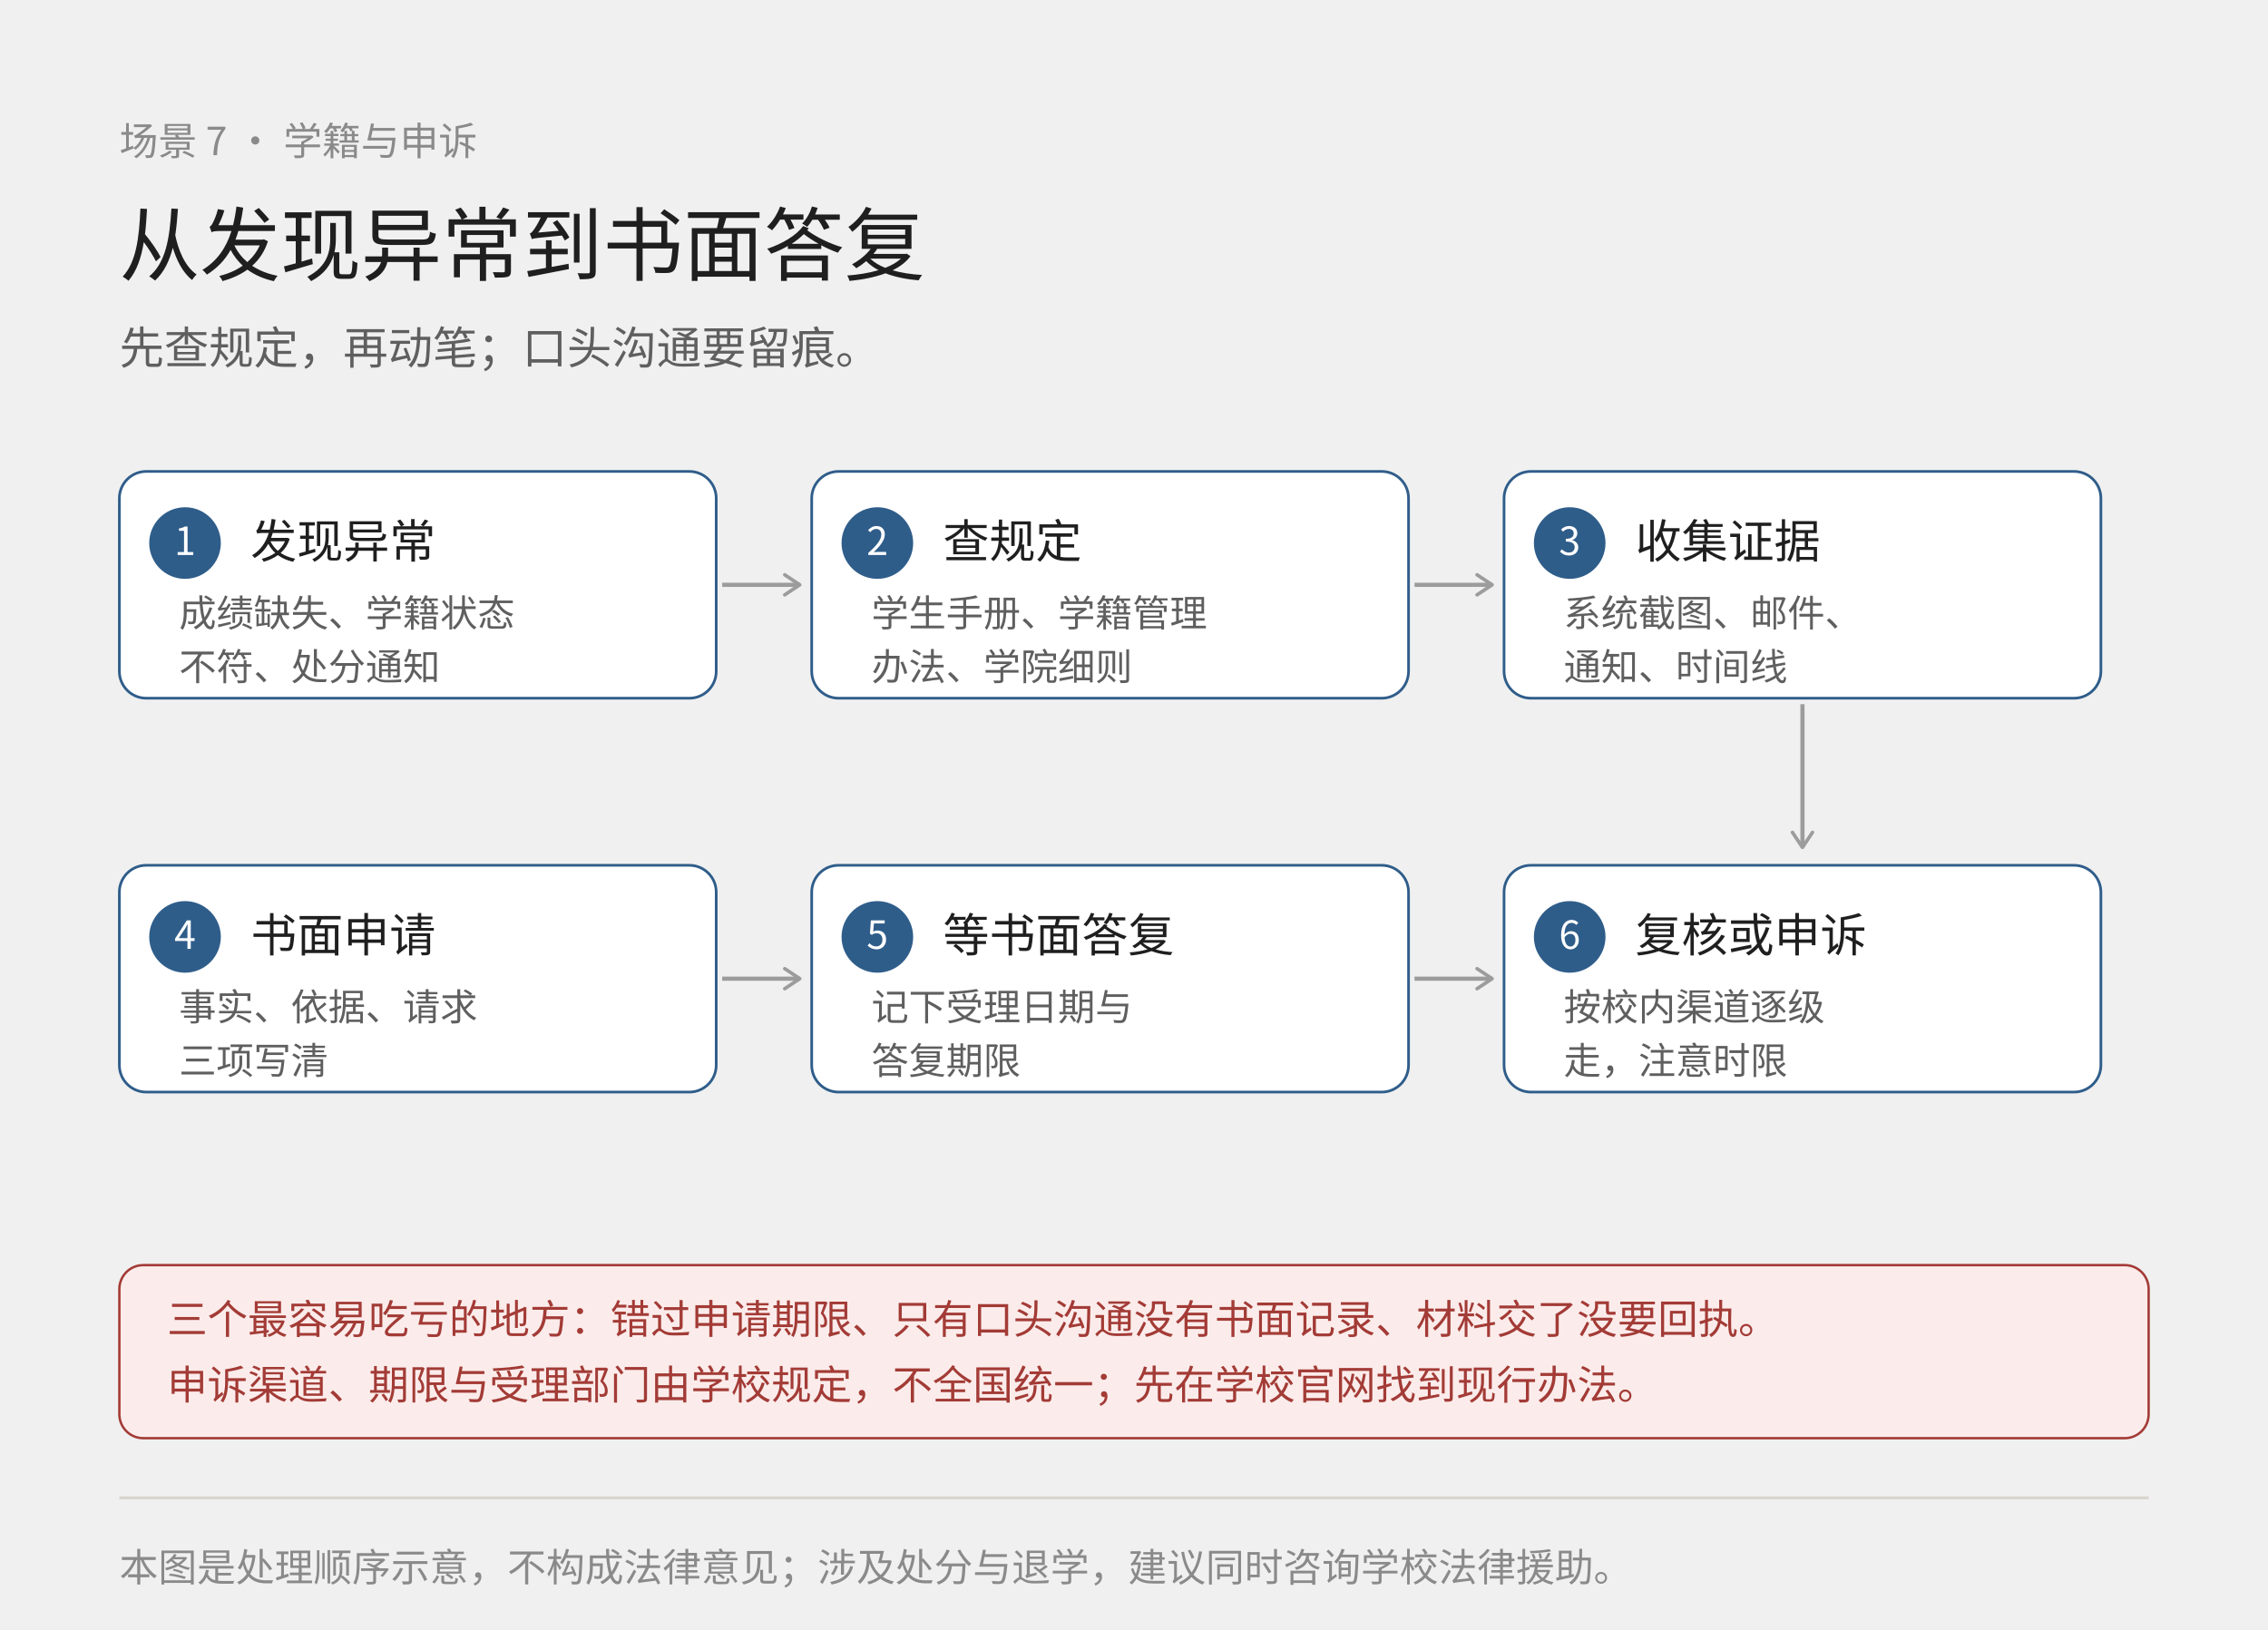
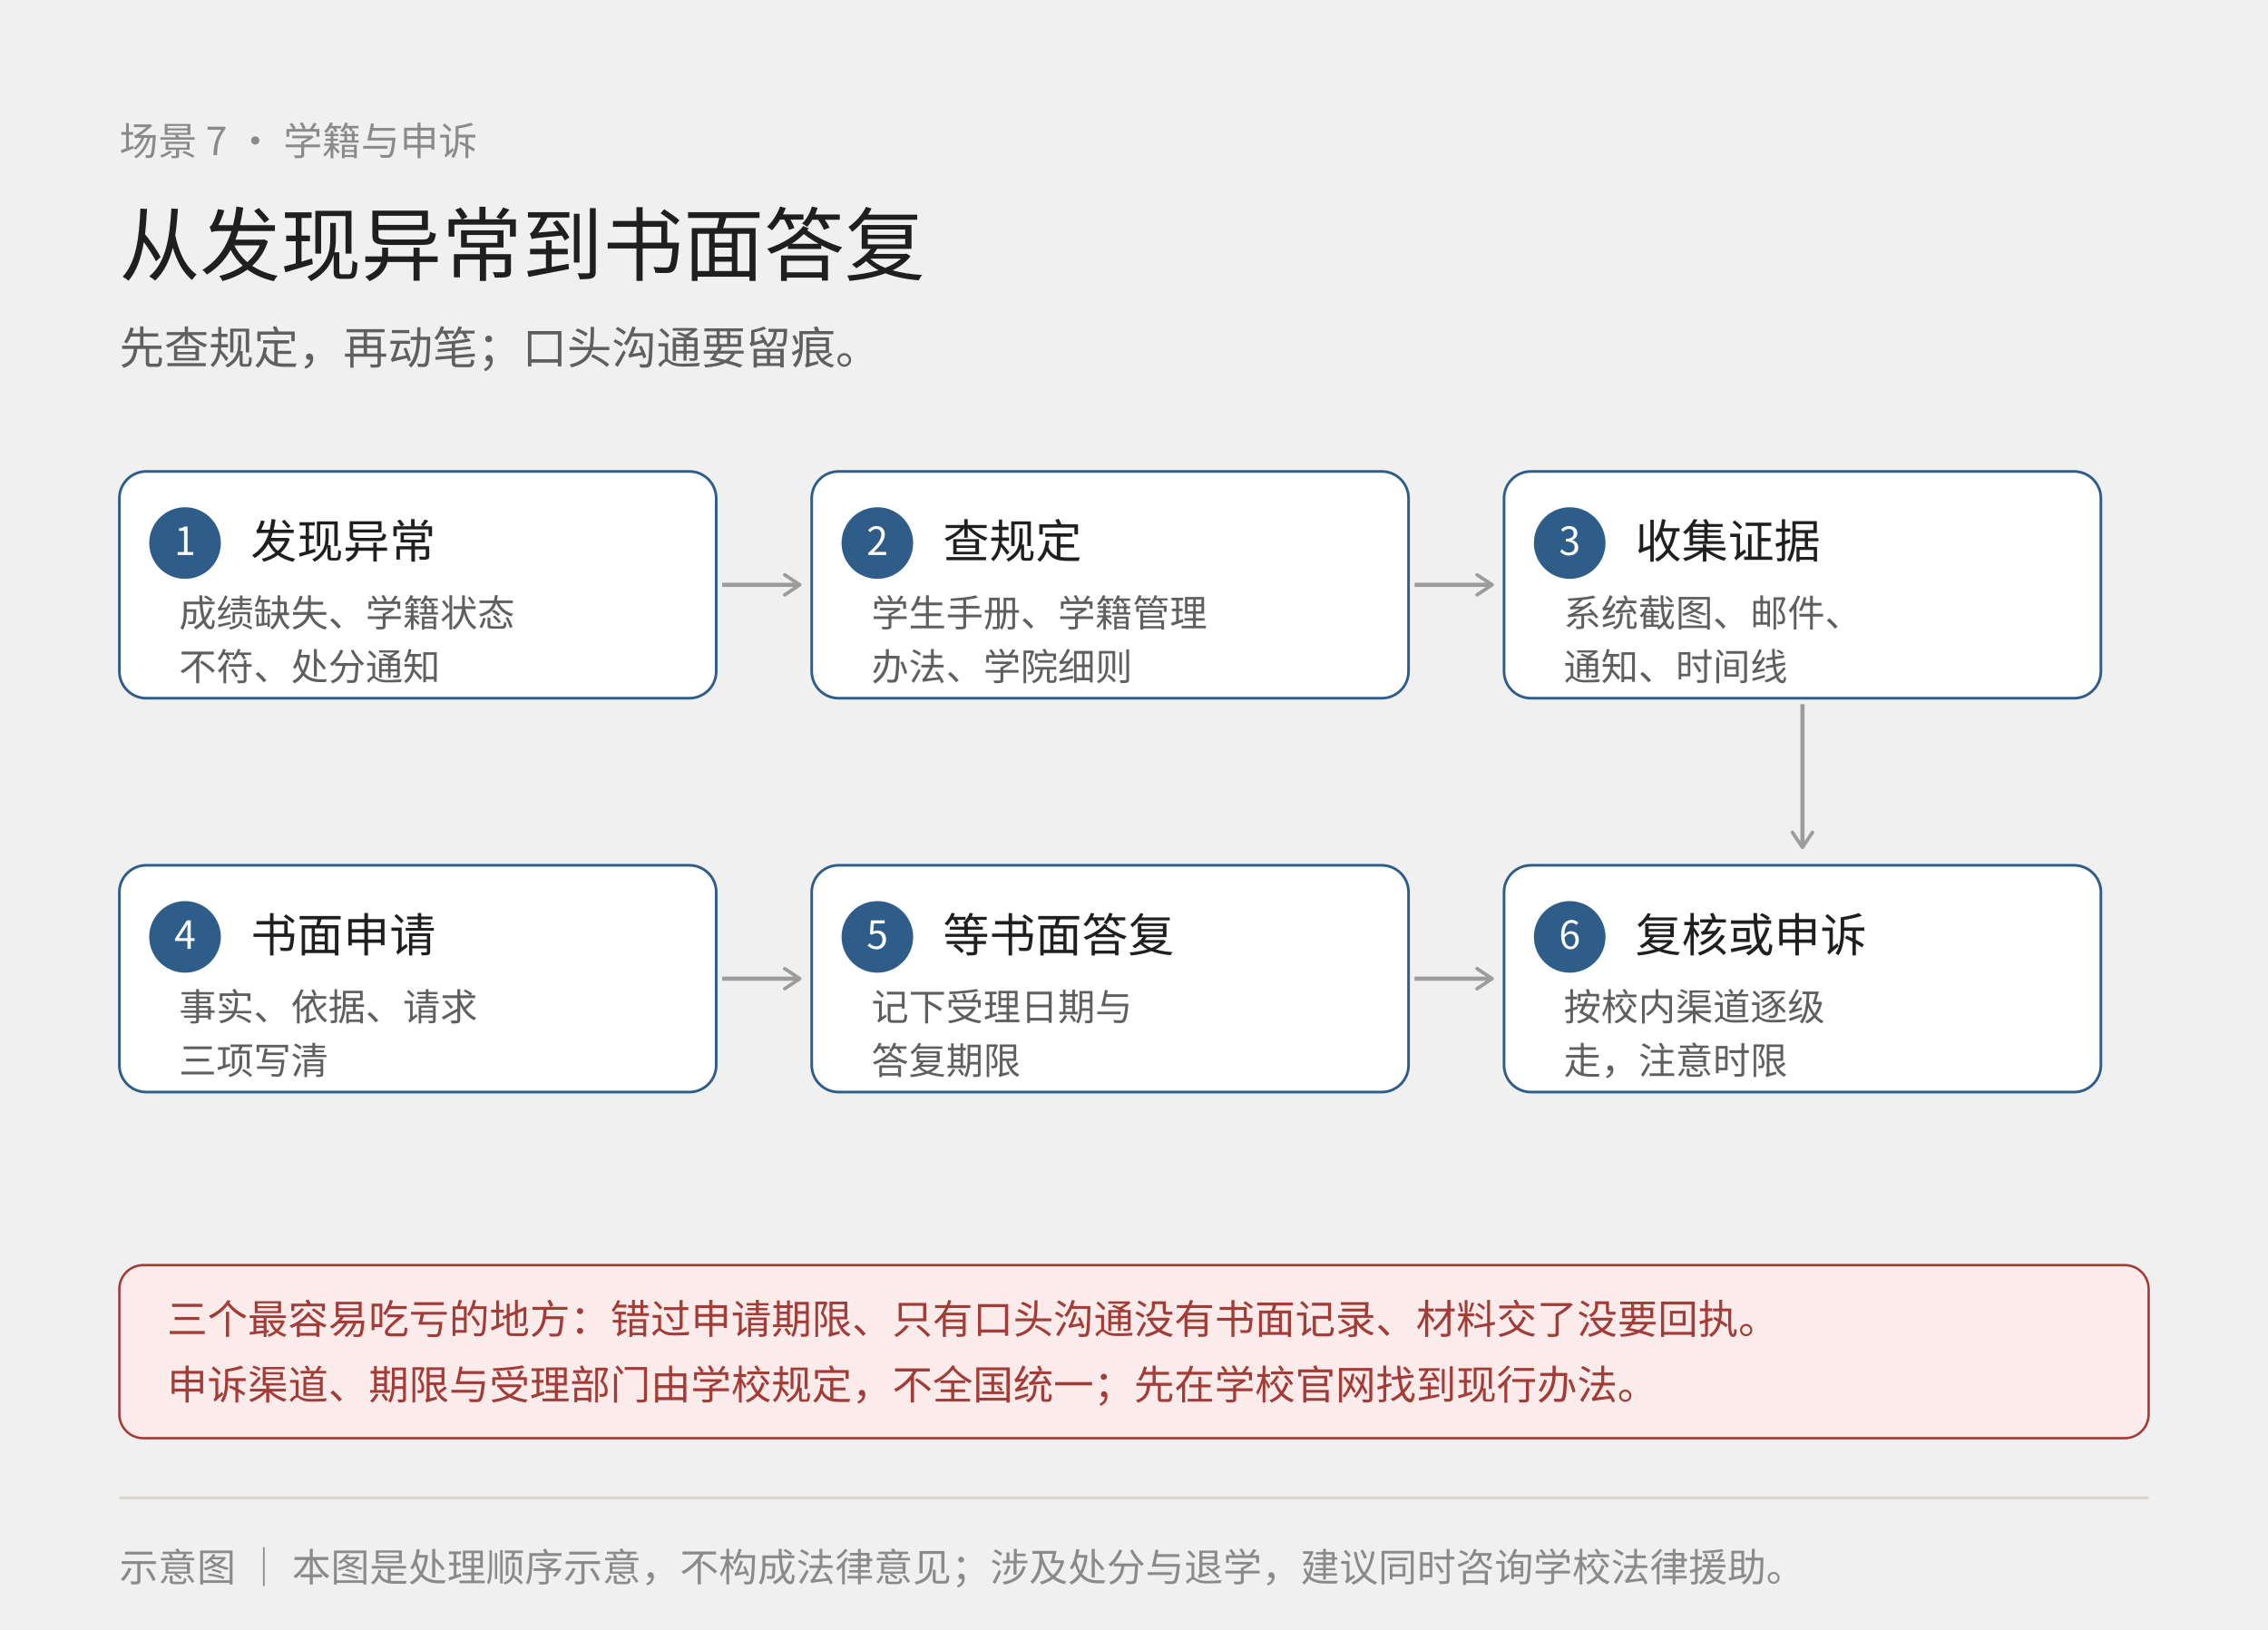
<svg xmlns="http://www.w3.org/2000/svg" viewBox="0 0 760 546" width="760" height="546" font-family="PingFang SC, Noto Sans CJK SC, Source Han Sans SC, Microsoft YaHei, sans-serif">
  <defs>
    <marker id="a" viewBox="0 0 10 10" refX="8" refY="5" markerWidth="6" markerHeight="6" orient="auto-start-reverse">
      <path d="M2 1L8 5L2 9" fill="none" stroke="#9c9c9c" stroke-width="1.4" stroke-linecap="round" stroke-linejoin="round" />
    </marker>
  </defs>
  <text x="40" y="52" font-size="13" fill="#8a8a8a" font-weight="400" text-anchor="start">场景 7 · 学籍与申诉</text>
  <text x="40" y="92" font-size="27" fill="#1f1f1f" font-weight="500" text-anchor="start">从发现异常到书面答复</text>
  <text x="40" y="122" font-size="15" fill="#5f5f5f" font-weight="400" text-anchor="start">先查规定，再动笔；口头沟通要留痕。</text>
  <rect x="40" y="158" width="200" height="76" rx="9" fill="#ffffff" stroke="#2f5d8a" stroke-width="0.9" />
  <circle cx="62" cy="182" r="12" fill="#2f5d8a" />
  <text x="62" y="186" font-size="13" fill="#ffffff" font-weight="500" text-anchor="middle">1</text>
  <text x="84" y="187" font-size="15.5" fill="#1f1f1f" font-weight="500" text-anchor="start">发现异常</text>
  <text x="60" y="210" font-size="12.5" fill="#5f5f5f" font-weight="400" text-anchor="start">成绩缺失、学籍状态</text>
  <text x="60" y="228" font-size="12.5" fill="#5f5f5f" font-weight="400" text-anchor="start">不符、处分通知</text>
  <path d="M242 196 L268 196" fill="none" stroke="#9c9c9c" stroke-width="1.4" marker-end="url(#a)" />
  <rect x="272" y="158" width="200" height="76" rx="9" fill="#ffffff" stroke="#2f5d8a" stroke-width="0.9" />
  <circle cx="294" cy="182" r="12" fill="#2f5d8a" />
  <text x="294" y="186" font-size="13" fill="#ffffff" font-weight="500" text-anchor="middle">2</text>
  <text x="316" y="187" font-size="15.5" fill="#1f1f1f" font-weight="500" text-anchor="start">查规定</text>
  <text x="292" y="210" font-size="12.5" fill="#5f5f5f" font-weight="400" text-anchor="start">学生手册、学籍管理</text>
  <text x="292" y="228" font-size="12.5" fill="#5f5f5f" font-weight="400" text-anchor="start">办法、学院细则</text>
  <path d="M474 196 L500 196" fill="none" stroke="#9c9c9c" stroke-width="1.4" marker-end="url(#a)" />
  <rect x="504" y="158" width="200" height="76" rx="9" fill="#ffffff" stroke="#2f5d8a" stroke-width="0.9" />
  <circle cx="526" cy="182" r="12" fill="#2f5d8a" />
  <text x="526" y="186" font-size="13" fill="#ffffff" font-weight="500" text-anchor="middle">3</text>
  <text x="548" y="187" font-size="15.5" fill="#1f1f1f" font-weight="500" text-anchor="start">收集证据</text>
  <text x="524" y="210" font-size="12.5" fill="#5f5f5f" font-weight="400" text-anchor="start">系统截图、邮件、</text>
  <text x="524" y="228" font-size="12.5" fill="#5f5f5f" font-weight="400" text-anchor="start">通知、时间线</text>
  <path d="M604 236 L604 284" fill="none" stroke="#9c9c9c" stroke-width="1.4" marker-end="url(#a)" />
  <rect x="40" y="290" width="200" height="76" rx="9" fill="#ffffff" stroke="#2f5d8a" stroke-width="0.9" />
  <circle cx="62" cy="314" r="12" fill="#2f5d8a" />
  <text x="62" y="318" font-size="13" fill="#ffffff" font-weight="500" text-anchor="middle">4</text>
  <text x="84" y="319" font-size="15.5" fill="#1f1f1f" font-weight="500" text-anchor="start">书面申请</text>
  <text x="60" y="342" font-size="12.5" fill="#5f5f5f" font-weight="400" text-anchor="start">事实、依据、请求</text>
  <text x="60" y="360" font-size="12.5" fill="#5f5f5f" font-weight="400" text-anchor="start">三项写清</text>
  <path d="M242 328 L268 328" fill="none" stroke="#9c9c9c" stroke-width="1.4" marker-end="url(#a)" />
  <rect x="272" y="290" width="200" height="76" rx="9" fill="#ffffff" stroke="#2f5d8a" stroke-width="0.9" />
  <circle cx="294" cy="314" r="12" fill="#2f5d8a" />
  <text x="294" y="318" font-size="13" fill="#ffffff" font-weight="500" text-anchor="middle">5</text>
  <text x="316" y="319" font-size="15.5" fill="#1f1f1f" font-weight="500" text-anchor="start">等书面答复</text>
  <text x="292" y="342" font-size="12.5" fill="#5f5f5f" font-weight="400" text-anchor="start">记下受理日期与</text>
  <text x="292" y="360" font-size="12.5" fill="#5f5f5f" font-weight="400" text-anchor="start">答复期限</text>
  <path d="M474 328 L500 328" fill="none" stroke="#9c9c9c" stroke-width="1.4" marker-end="url(#a)" />
  <rect x="504" y="290" width="200" height="76" rx="9" fill="#ffffff" stroke="#2f5d8a" stroke-width="0.9" />
  <circle cx="526" cy="314" r="12" fill="#2f5d8a" />
  <text x="526" y="318" font-size="13" fill="#ffffff" font-weight="500" text-anchor="middle">6</text>
  <text x="548" y="319" font-size="15.5" fill="#1f1f1f" font-weight="500" text-anchor="start">复核或申诉</text>
  <text x="524" y="342" font-size="12.5" fill="#5f5f5f" font-weight="400" text-anchor="start">按校内渠道逐级</text>
  <text x="524" y="360" font-size="12.5" fill="#5f5f5f" font-weight="400" text-anchor="start">走，注意时限</text>
  <rect x="40" y="424" width="680" height="58" rx="8" fill="#fbeceb" stroke="#a33b36" stroke-width="0.8" />
  <text x="56" y="447" font-size="13.5" fill="#a33b36" font-weight="400" text-anchor="start">三个最容易吃亏的地方：错过申请期限、只有口头沟通没有书面记录、材料交了没要回执。</text>
  <text x="56" y="469" font-size="13.5" fill="#a33b36" font-weight="400" text-anchor="start">申诉渠道、期限与受理部门由学校规定，不全国统一；先在学校官网找到现行办法。</text>
  <line x1="40" y1="502" x2="720" y2="502" stroke="#d9d6cf" stroke-width="1" />
-   <text x="40" y="530" font-size="13" fill="#8a8a8a" font-weight="400" text-anchor="start">本图是处理顺序示意，不构成法律意见；涉及处分与退学，建议同时咨询学校法律援助。</text>
+   <text x="40" y="530" font-size="13" fill="#8a8a8a" font-weight="400" text-anchor="start">示意图 ｜ 本图是处理顺序示意，不构成法律意见；涉及处分与退学，建议同时咨询学校法律援助。</text>
</svg>
